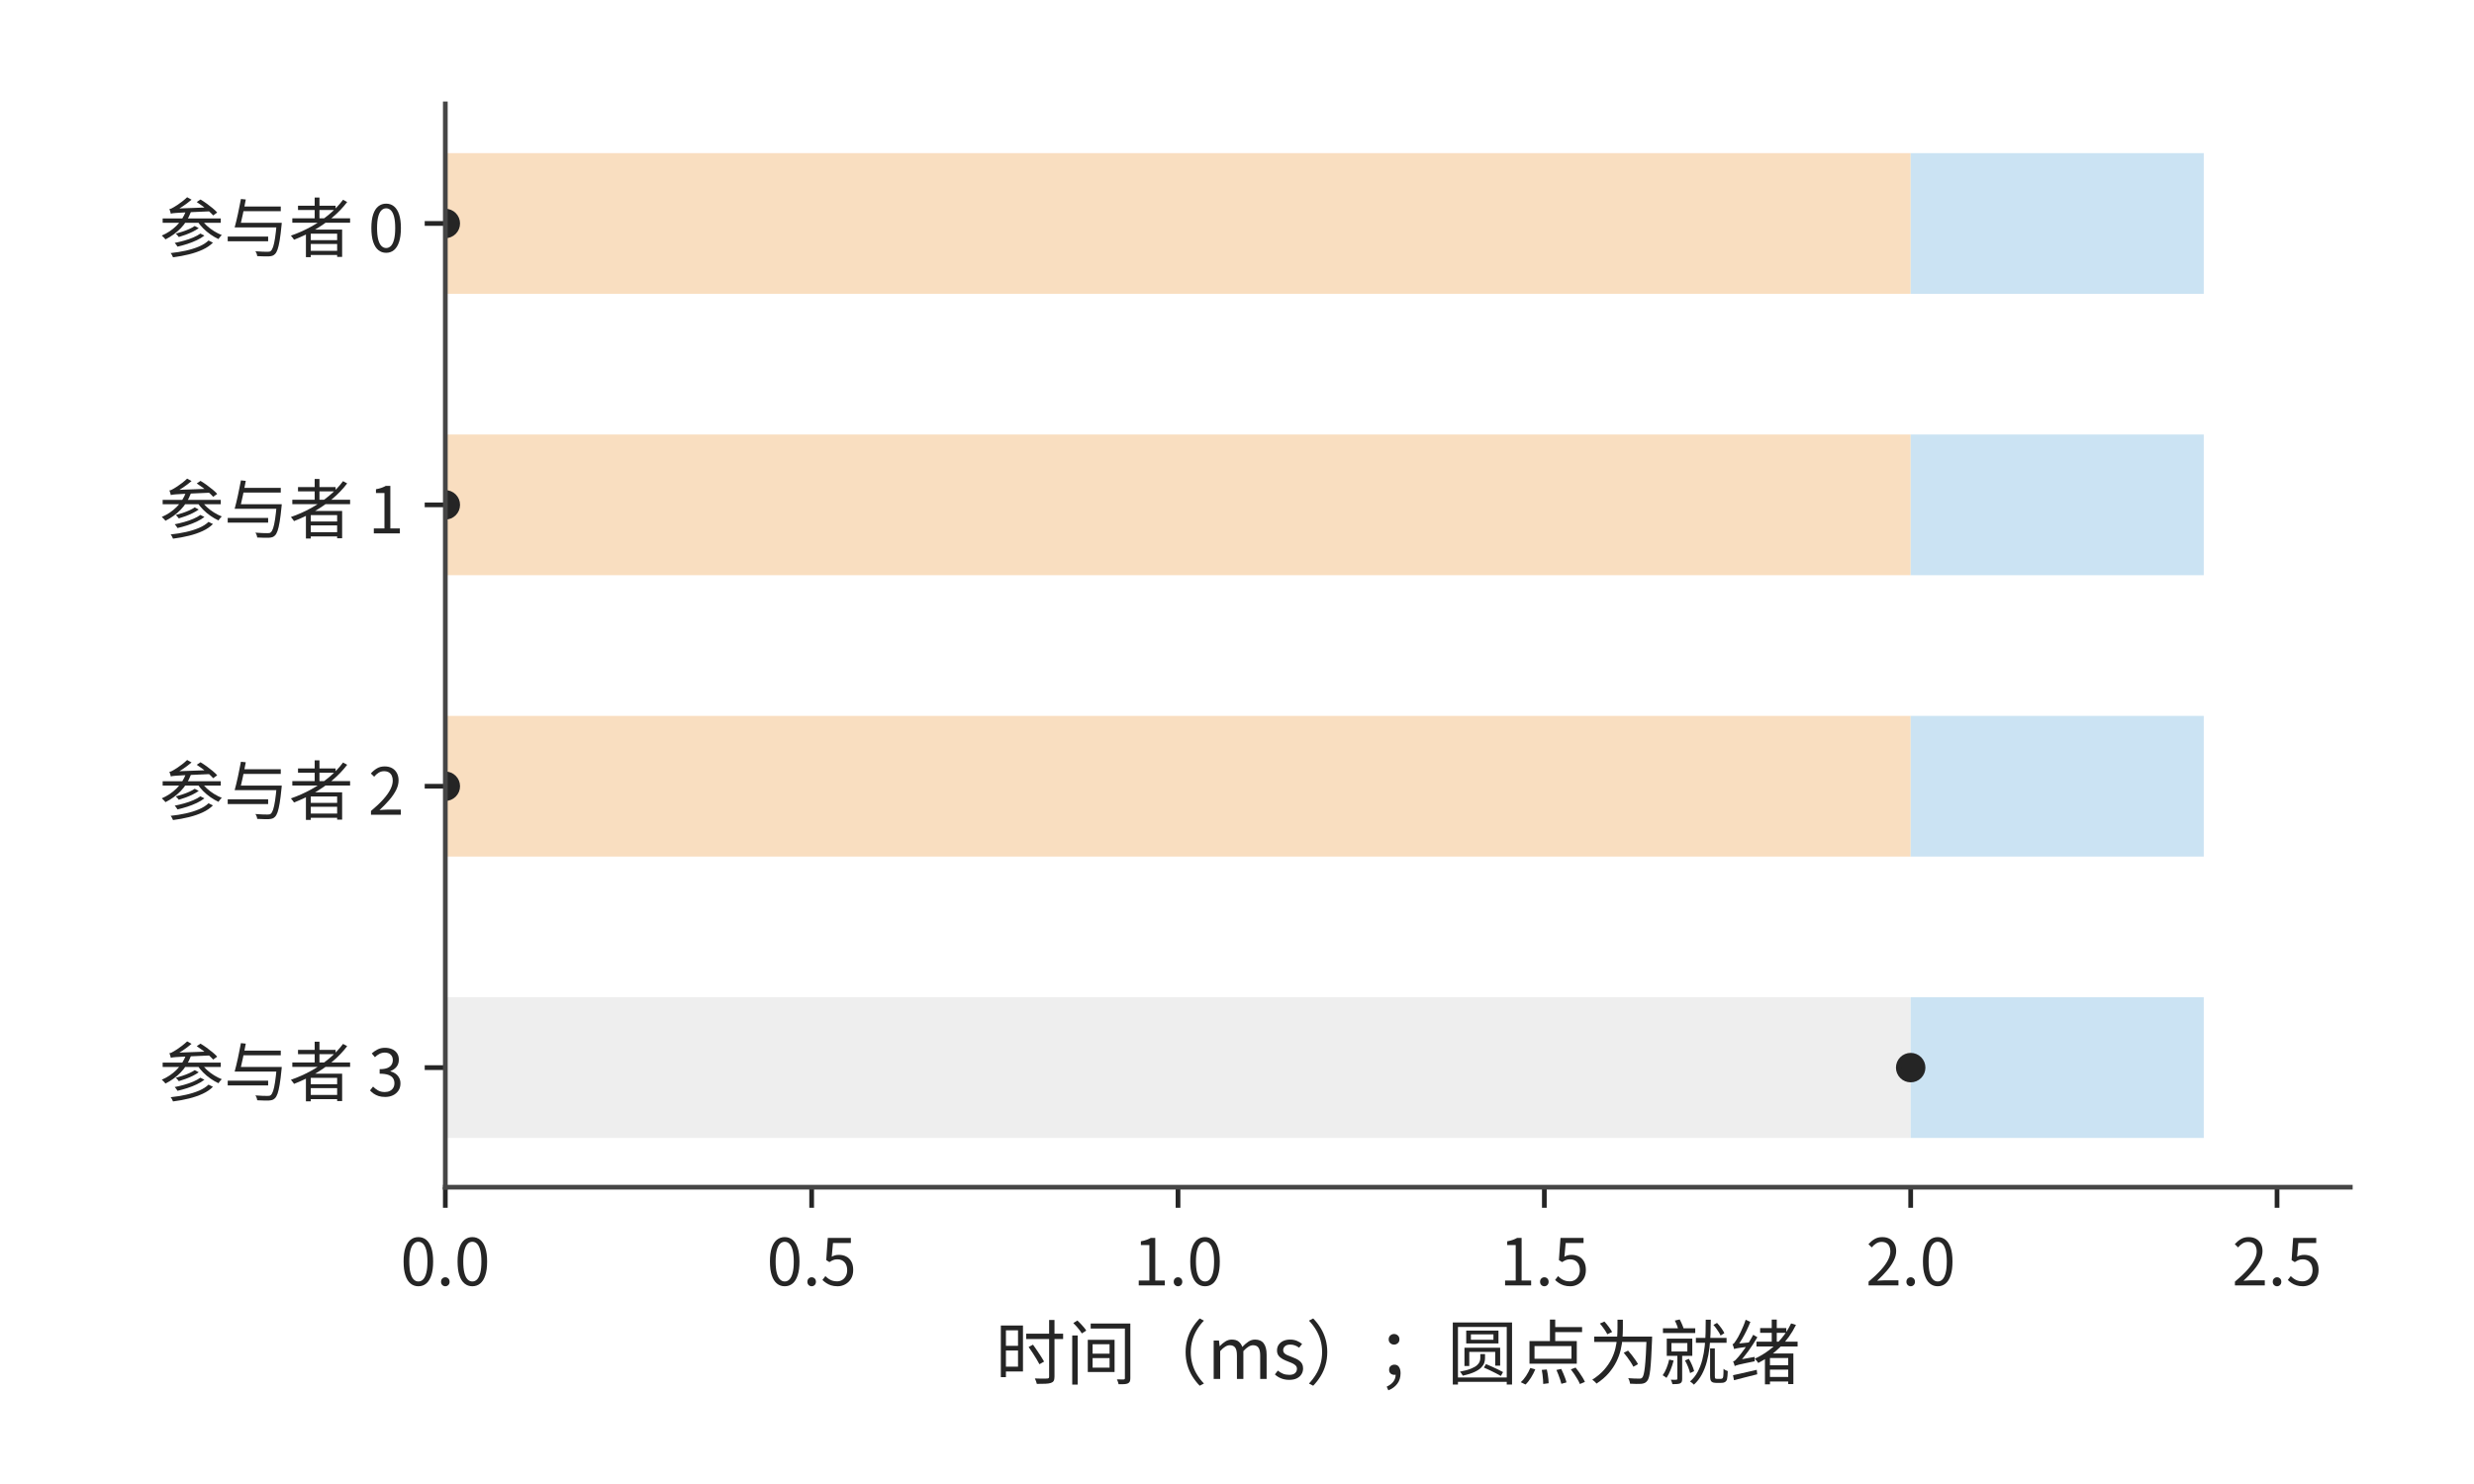
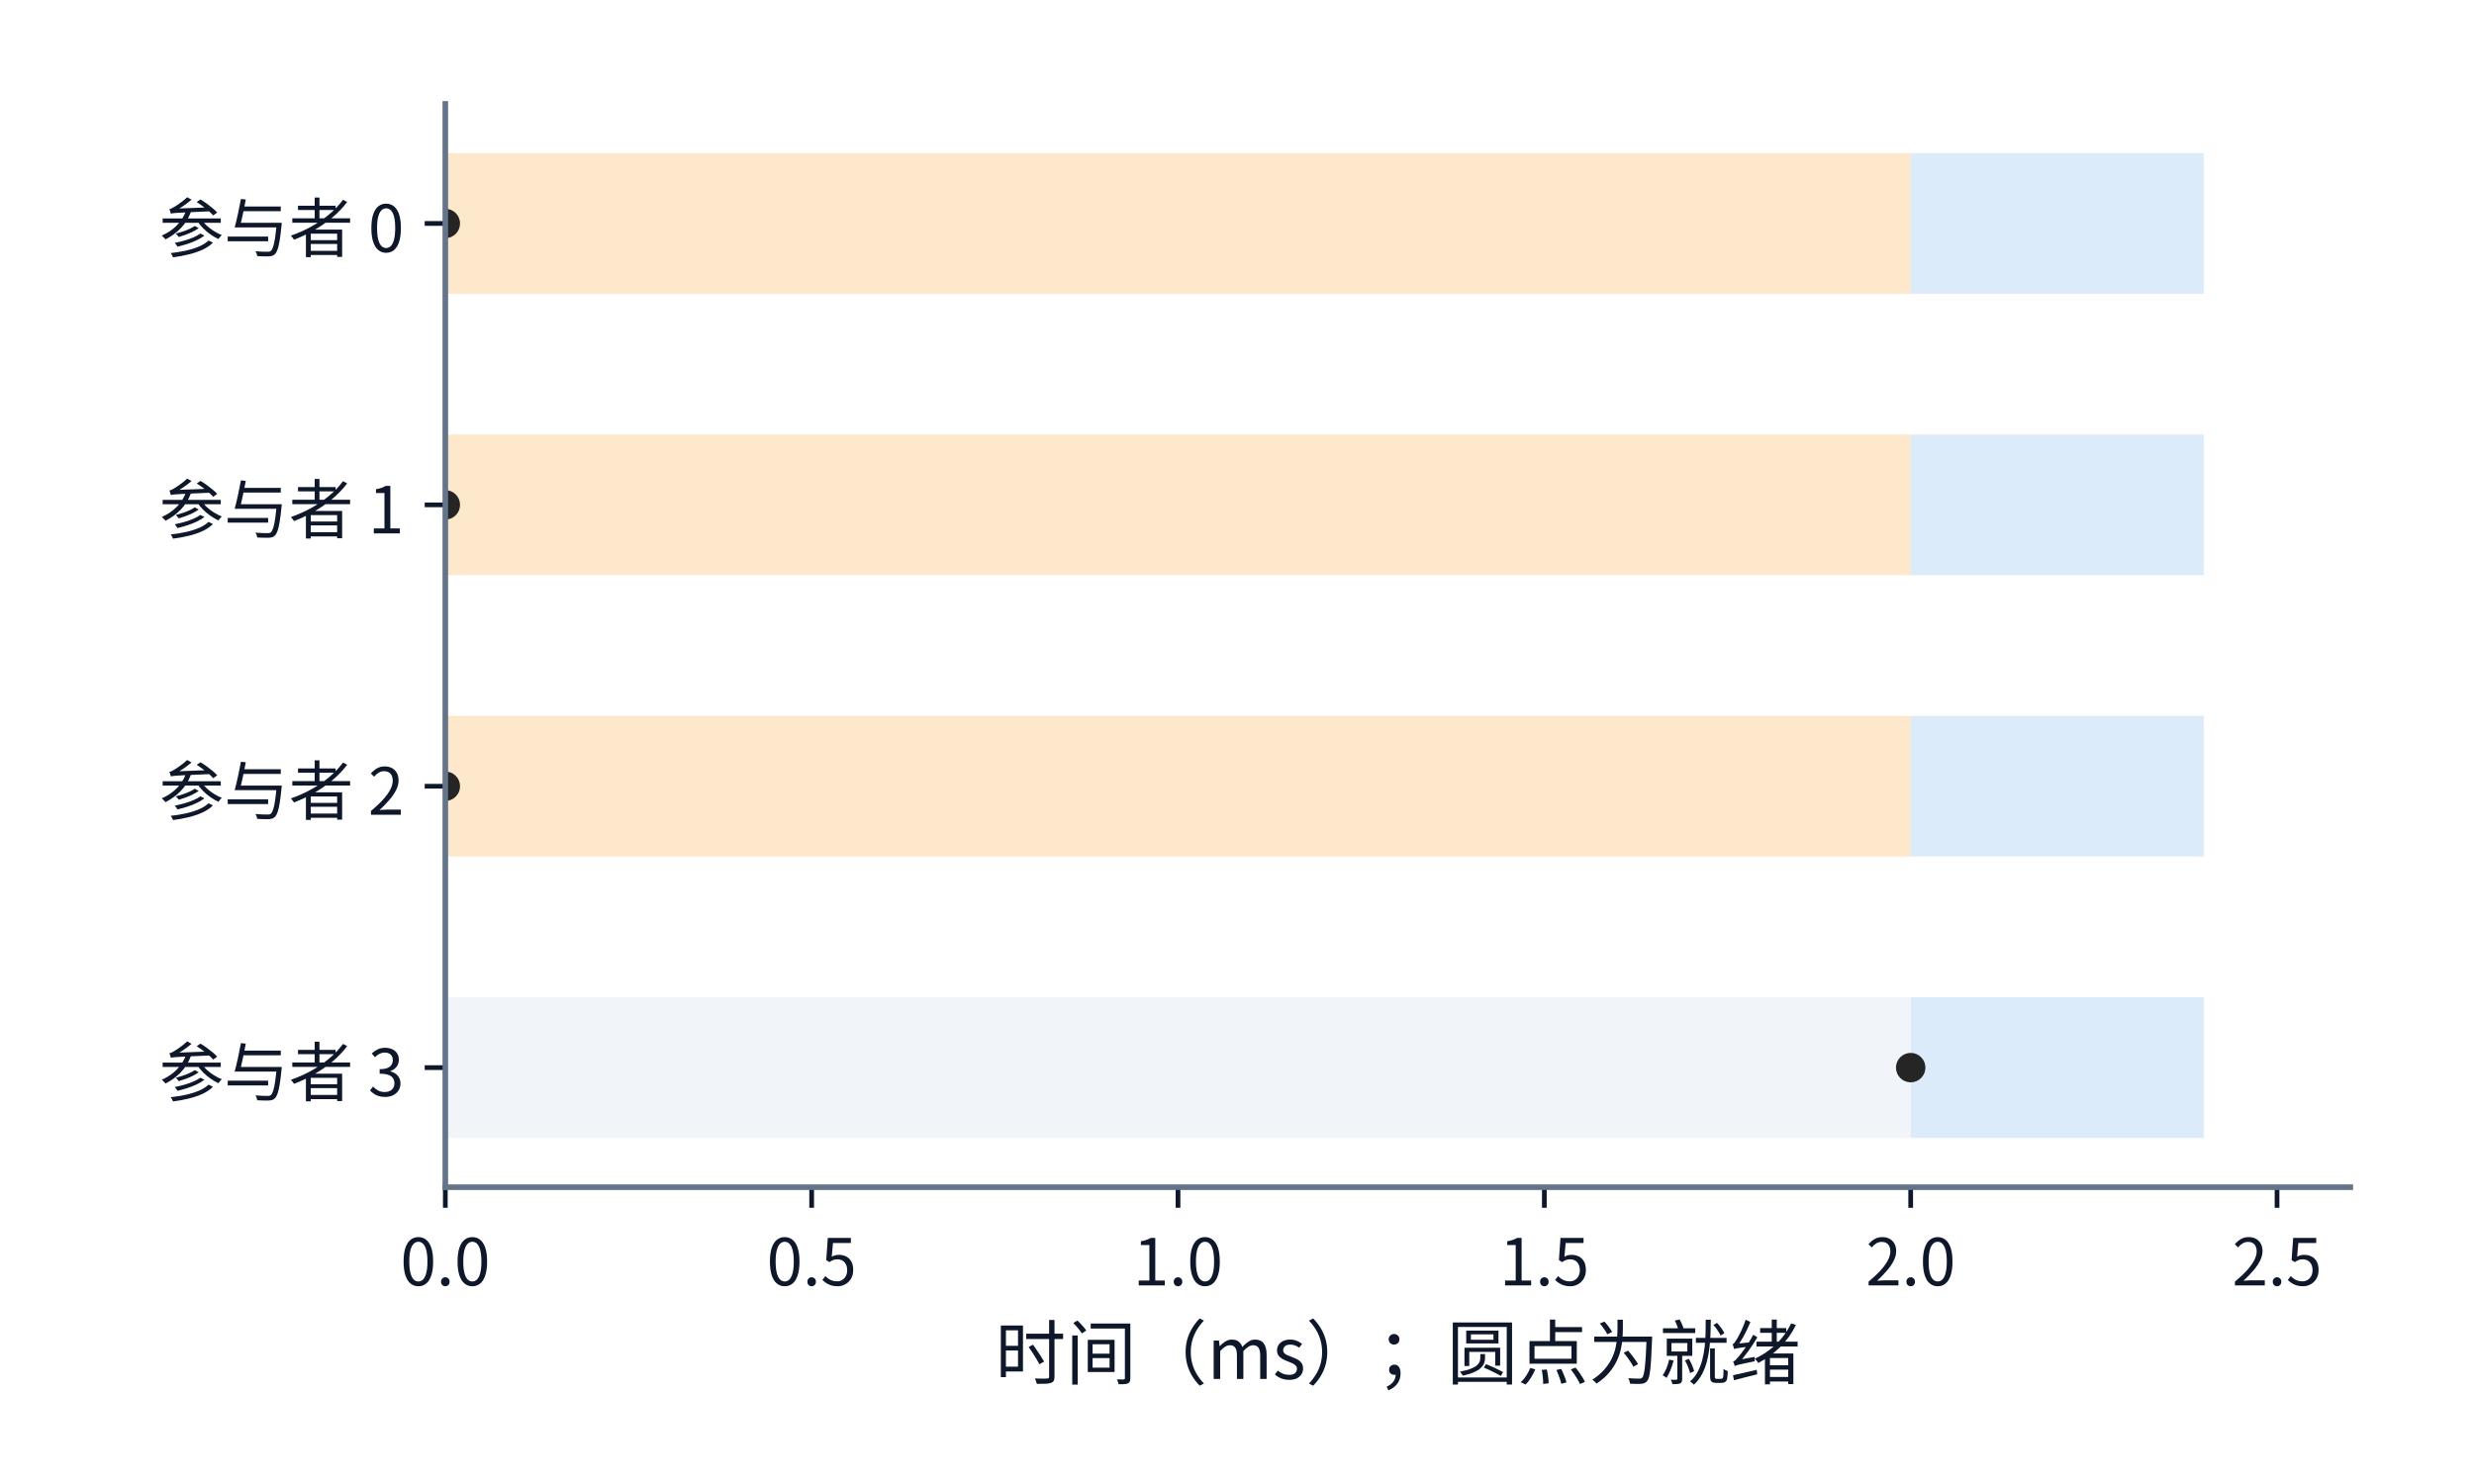
<svg xmlns="http://www.w3.org/2000/svg" xmlns:xlink="http://www.w3.org/1999/xlink" width="420pt" height="252pt" viewBox="0 0 420 252" version="1.1">
  <defs>
    <style type="text/css">*{stroke-linejoin: round; stroke-linecap: butt}</style>
  </defs>
  <g id="figure_1">
    <g id="patch_1">
      <path d="M 0 252  L 420 252  L 420 0  L 0 0  z " style="fill: #ffffff" />
    </g>
    <g id="axes_1">
      <g id="patch_2">
        <path d="M 75.6 201.6  L 399 201.6  L 399 17.64  L 75.6 17.64  z " style="fill: #ffffff" />
      </g>
      <g id="patch_3">
-         <path d="M 75.6 26.002  L 75.6 26.002  L 75.6 49.893  L 75.6 49.893  z " clip-path="url(#p1f687a399f)" style="fill: #eeeeee" />
+         <path d="M 75.6 26.002  L 75.6 26.002  L 75.6 49.893  L 75.6 49.893  z " clip-path="url(#p1f687a399f)" style="fill: #f1f5f9" />
      </g>
      <g id="patch_4">
-         <path d="M 75.6 26.002  L 324.369 26.002  L 324.369 49.893  L 75.6 49.893  z " clip-path="url(#p1f687a399f)" style="fill: #f9dec0" />
+         <path d="M 75.6 26.002  L 324.369 26.002  L 324.369 49.893  L 75.6 49.893  z " clip-path="url(#p1f687a399f)" style="fill: #fde8cc" />
      </g>
      <g id="patch_5">
-         <path d="M 324.369 26.002  L 374.123 26.002  L 374.123 49.893  L 324.369 49.893  z " clip-path="url(#p1f687a399f)" style="fill: #cbe3f3" />
+         <path d="M 324.369 26.002  L 374.123 26.002  L 374.123 49.893  L 324.369 49.893  z " clip-path="url(#p1f687a399f)" style="fill: #dcebfa" />
      </g>
      <g id="PathCollection_1">
        <defs>
          <path id="md8a13d4769" d="M 0 2  C 0.53 2 1.039 1.789 1.414 1.414  C 1.789 1.039 2 0.53 2 0  C 2 -0.53 1.789 -1.039 1.414 -1.414  C 1.039 -1.789 0.53 -2 0 -2  C -0.53 -2 -1.039 -1.789 -1.414 -1.414  C -1.789 -1.039 -2 -0.53 -2 0  C -2 0.53 -1.789 1.039 -1.414 1.414  C -1.039 1.789 -0.53 2 0 2  z " style="stroke: #252525" />
        </defs>
        <g clip-path="url(#p1f687a399f)">
          <use xlink:href="#md8a13d4769" x="75.6" y="37.947" style="fill: #252525; stroke: #252525" />
        </g>
      </g>
      <g id="patch_6">
-         <path d="M 75.6 73.784  L 75.6 73.784  L 75.6 97.675  L 75.6 97.675  z " clip-path="url(#p1f687a399f)" style="fill: #eeeeee" />
+         <path d="M 75.6 73.784  L 75.6 73.784  L 75.6 97.675  L 75.6 97.675  z " clip-path="url(#p1f687a399f)" style="fill: #f1f5f9" />
      </g>
      <g id="patch_7">
-         <path d="M 75.6 73.784  L 324.369 73.784  L 324.369 97.675  L 75.6 97.675  z " clip-path="url(#p1f687a399f)" style="fill: #f9dec0" />
+         <path d="M 75.6 73.784  L 324.369 73.784  L 324.369 97.675  L 75.6 97.675  z " clip-path="url(#p1f687a399f)" style="fill: #fde8cc" />
      </g>
      <g id="patch_8">
-         <path d="M 324.369 73.784  L 374.123 73.784  L 374.123 97.675  L 324.369 97.675  z " clip-path="url(#p1f687a399f)" style="fill: #cbe3f3" />
+         <path d="M 324.369 73.784  L 374.123 73.784  L 374.123 97.675  L 324.369 97.675  z " clip-path="url(#p1f687a399f)" style="fill: #dcebfa" />
      </g>
      <g id="PathCollection_2">
        <g clip-path="url(#p1f687a399f)">
          <use xlink:href="#md8a13d4769" x="75.6" y="85.729" style="fill: #252525; stroke: #252525" />
        </g>
      </g>
      <g id="patch_9">
-         <path d="M 75.6 121.565  L 75.6 121.565  L 75.6 145.456  L 75.6 145.456  z " clip-path="url(#p1f687a399f)" style="fill: #eeeeee" />
+         <path d="M 75.6 121.565  L 75.6 121.565  L 75.6 145.456  L 75.6 145.456  z " clip-path="url(#p1f687a399f)" style="fill: #f1f5f9" />
      </g>
      <g id="patch_10">
-         <path d="M 75.6 121.565  L 324.369 121.565  L 324.369 145.456  L 75.6 145.456  z " clip-path="url(#p1f687a399f)" style="fill: #f9dec0" />
+         <path d="M 75.6 121.565  L 324.369 121.565  L 324.369 145.456  L 75.6 145.456  z " clip-path="url(#p1f687a399f)" style="fill: #fde8cc" />
      </g>
      <g id="patch_11">
-         <path d="M 324.369 121.565  L 374.123 121.565  L 374.123 145.456  L 324.369 145.456  z " clip-path="url(#p1f687a399f)" style="fill: #cbe3f3" />
+         <path d="M 324.369 121.565  L 374.123 121.565  L 374.123 145.456  L 324.369 145.456  z " clip-path="url(#p1f687a399f)" style="fill: #dcebfa" />
      </g>
      <g id="PathCollection_3">
        <g clip-path="url(#p1f687a399f)">
          <use xlink:href="#md8a13d4769" x="75.6" y="133.511" style="fill: #252525; stroke: #252525" />
        </g>
      </g>
      <g id="patch_12">
-         <path d="M 75.6 169.347  L 324.369 169.347  L 324.369 193.238  L 75.6 193.238  z " clip-path="url(#p1f687a399f)" style="fill: #eeeeee" />
+         <path d="M 75.6 169.347  L 324.369 169.347  L 324.369 193.238  L 75.6 193.238  z " clip-path="url(#p1f687a399f)" style="fill: #f1f5f9" />
      </g>
      <g id="patch_13">
-         <path d="M 324.369 169.347  L 324.369 169.347  L 324.369 193.238  L 324.369 193.238  z " clip-path="url(#p1f687a399f)" style="fill: #f9dec0" />
+         <path d="M 324.369 169.347  L 324.369 169.347  L 324.369 193.238  L 324.369 193.238  z " clip-path="url(#p1f687a399f)" style="fill: #fde8cc" />
      </g>
      <g id="patch_14">
-         <path d="M 324.369 169.347  L 374.123 169.347  L 374.123 193.238  L 324.369 193.238  z " clip-path="url(#p1f687a399f)" style="fill: #cbe3f3" />
+         <path d="M 324.369 169.347  L 374.123 169.347  L 374.123 193.238  L 324.369 193.238  z " clip-path="url(#p1f687a399f)" style="fill: #dcebfa" />
      </g>
      <g id="PathCollection_4">
        <g clip-path="url(#p1f687a399f)">
          <use xlink:href="#md8a13d4769" x="324.369" y="181.293" style="fill: #252525; stroke: #252525" />
        </g>
      </g>
      <g id="matplotlib.axis_1">
        <g id="xtick_1">
          <g id="line2d_1">
            <defs>
-               <path id="mc35eeb731a" d="M 0 0  L 0 3.5  " style="stroke: #252525; stroke-width: 0.8" />
+               <path id="m194512a081" d="M 0 0  L 0 3.5  " style="stroke: #0f172a; stroke-width: 0.8" />
            </defs>
            <g>
-               <use xlink:href="#mc35eeb731a" x="75.6" y="201.6" style="fill: #252525; stroke: #252525; stroke-width: 0.8" />
+               <use xlink:href="#m194512a081" x="75.6" y="201.6" style="fill: #0f172a; stroke: #0f172a; stroke-width: 0.8" />
            </g>
          </g>
          <g id="text_1">
-             <g style="fill: #252525" transform="translate(67.96617 218.28) scale(0.11 -0.11)">
+             <g style="fill: #0f172a" transform="translate(67.96617 218.28) scale(0.11 -0.11)">
              <defs>
                <path id="SourceHanSansCN-Regular-11" d="M 1779 -83  Q 1338 -83 1008 185  Q 678 454 499 998  Q 320 1542 320 2362  Q 320 3181 499 3715  Q 678 4250 1008 4512  Q 1338 4774 1779 4774  Q 2227 4774 2553 4508  Q 2880 4243 3059 3712  Q 3238 3181 3238 2362  Q 3238 1542 3059 998  Q 2880 454 2553 185  Q 2227 -83 1779 -83  z M 1779 390  Q 2048 390 2249 595  Q 2451 800 2563 1238  Q 2675 1677 2675 2362  Q 2675 3046 2563 3478  Q 2451 3910 2249 4112  Q 2048 4314 1779 4314  Q 1517 4314 1312 4112  Q 1107 3910 995 3478  Q 883 3046 883 2362  Q 883 1677 995 1238  Q 1107 800 1312 595  Q 1517 390 1779 390  z " transform="scale(0.015625)" />
                <path id="SourceHanSansCN-Regular-f" d="M 890 -83  Q 717 -83 592 41  Q 467 166 467 358  Q 467 563 592 684  Q 717 806 890 806  Q 1062 806 1187 684  Q 1312 563 1312 358  Q 1312 166 1187 41  Q 1062 -83 890 -83  z " transform="scale(0.015625)" />
              </defs>
              <use xlink:href="#SourceHanSansCN-Regular-11" />
              <use xlink:href="#SourceHanSansCN-Regular-f" transform="translate(55.5 0)" />
              <use xlink:href="#SourceHanSansCN-Regular-11" transform="translate(83.29688 0)" />
            </g>
          </g>
        </g>
        <g id="xtick_2">
          <g id="line2d_2">
            <g>
-               <use xlink:href="#mc35eeb731a" x="137.792" y="201.6" style="fill: #252525; stroke: #252525; stroke-width: 0.8" />
+               <use xlink:href="#m194512a081" x="137.792" y="201.6" style="fill: #0f172a; stroke: #0f172a; stroke-width: 0.8" />
            </g>
          </g>
          <g id="text_2">
-             <g style="fill: #252525" transform="translate(130.1585 218.28) scale(0.11 -0.11)">
+             <g style="fill: #0f172a" transform="translate(130.1585 218.28) scale(0.11 -0.11)">
              <defs>
                <path id="SourceHanSansCN-Regular-16" d="M 1677 -83  Q 1312 -83 1033 6  Q 755 96 547 237  Q 339 378 173 538  L 467 922  Q 602 787 765 668  Q 928 550 1139 476  Q 1350 403 1619 403  Q 1894 403 2121 537  Q 2349 672 2483 921  Q 2618 1171 2618 1510  Q 2618 2010 2352 2294  Q 2086 2579 1645 2579  Q 1414 2579 1241 2508  Q 1069 2438 864 2304  L 550 2502  L 704 4691  L 2982 4691  L 2982 4192  L 1216 4192  L 1094 2835  Q 1248 2925 1417 2973  Q 1587 3021 1798 3021  Q 2189 3021 2509 2864  Q 2829 2707 3021 2374  Q 3213 2042 3213 1523  Q 3213 1011 2992 652  Q 2771 294 2419 105  Q 2067 -83 1677 -83  z " transform="scale(0.015625)" />
              </defs>
              <use xlink:href="#SourceHanSansCN-Regular-11" />
              <use xlink:href="#SourceHanSansCN-Regular-f" transform="translate(55.5 0)" />
              <use xlink:href="#SourceHanSansCN-Regular-16" transform="translate(83.29688 0)" />
            </g>
          </g>
        </g>
        <g id="xtick_3">
          <g id="line2d_3">
            <g>
-               <use xlink:href="#mc35eeb731a" x="199.985" y="201.6" style="fill: #252525; stroke: #252525; stroke-width: 0.8" />
+               <use xlink:href="#m194512a081" x="199.985" y="201.6" style="fill: #0f172a; stroke: #0f172a; stroke-width: 0.8" />
            </g>
          </g>
          <g id="text_3">
-             <g style="fill: #252525" transform="translate(192.3508 218.28) scale(0.11 -0.11)">
+             <g style="fill: #0f172a" transform="translate(192.3508 218.28) scale(0.11 -0.11)">
              <defs>
                <path id="SourceHanSansCN-Regular-12" d="M 563 0  L 563 486  L 1613 486  L 1613 3987  L 774 3987  L 774 4358  Q 1088 4416 1321 4499  Q 1555 4582 1747 4691  L 2195 4691  L 2195 486  L 3136 486  L 3136 0  L 563 0  z " transform="scale(0.015625)" />
              </defs>
              <use xlink:href="#SourceHanSansCN-Regular-12" />
              <use xlink:href="#SourceHanSansCN-Regular-f" transform="translate(55.5 0)" />
              <use xlink:href="#SourceHanSansCN-Regular-11" transform="translate(83.29688 0)" />
            </g>
          </g>
        </g>
        <g id="xtick_4">
          <g id="line2d_4">
            <g>
-               <use xlink:href="#mc35eeb731a" x="262.177" y="201.6" style="fill: #252525; stroke: #252525; stroke-width: 0.8" />
+               <use xlink:href="#m194512a081" x="262.177" y="201.6" style="fill: #0f172a; stroke: #0f172a; stroke-width: 0.8" />
            </g>
          </g>
          <g id="text_4">
-             <g style="fill: #252525" transform="translate(254.5431 218.28) scale(0.11 -0.11)">
+             <g style="fill: #0f172a" transform="translate(254.5431 218.28) scale(0.11 -0.11)">
              <use xlink:href="#SourceHanSansCN-Regular-12" />
              <use xlink:href="#SourceHanSansCN-Regular-f" transform="translate(55.5 0)" />
              <use xlink:href="#SourceHanSansCN-Regular-16" transform="translate(83.29688 0)" />
            </g>
          </g>
        </g>
        <g id="xtick_5">
          <g id="line2d_5">
            <g>
-               <use xlink:href="#mc35eeb731a" x="324.369" y="201.6" style="fill: #252525; stroke: #252525; stroke-width: 0.8" />
+               <use xlink:href="#m194512a081" x="324.369" y="201.6" style="fill: #0f172a; stroke: #0f172a; stroke-width: 0.8" />
            </g>
          </g>
          <g id="text_5">
-             <g style="fill: #252525" transform="translate(316.7354 218.28) scale(0.11 -0.11)">
+             <g style="fill: #0f172a" transform="translate(316.7354 218.28) scale(0.11 -0.11)">
              <defs>
                <path id="SourceHanSansCN-Regular-13" d="M 282 0  L 282 371  Q 1030 998 1504 1529  Q 1978 2061 2205 2518  Q 2432 2976 2432 3373  Q 2432 3642 2339 3853  Q 2246 4064 2054 4182  Q 1862 4301 1568 4301  Q 1280 4301 1033 4147  Q 787 3994 595 3757  L 269 4077  Q 550 4390 873 4582  Q 1197 4774 1638 4774  Q 2061 4774 2365 4604  Q 2669 4435 2838 4124  Q 3008 3814 3008 3398  Q 3008 2925 2768 2445  Q 2528 1965 2105 1472  Q 1683 979 1126 461  Q 1312 474 1517 490  Q 1722 506 1894 506  L 3232 506  L 3232 0  L 282 0  z " transform="scale(0.015625)" />
              </defs>
              <use xlink:href="#SourceHanSansCN-Regular-13" />
              <use xlink:href="#SourceHanSansCN-Regular-f" transform="translate(55.5 0)" />
              <use xlink:href="#SourceHanSansCN-Regular-11" transform="translate(83.29688 0)" />
            </g>
          </g>
        </g>
        <g id="xtick_6">
          <g id="line2d_6">
            <g>
-               <use xlink:href="#mc35eeb731a" x="386.562" y="201.6" style="fill: #252525; stroke: #252525; stroke-width: 0.8" />
+               <use xlink:href="#m194512a081" x="386.562" y="201.6" style="fill: #0f172a; stroke: #0f172a; stroke-width: 0.8" />
            </g>
          </g>
          <g id="text_6">
-             <g style="fill: #252525" transform="translate(378.9277 218.28) scale(0.11 -0.11)">
+             <g style="fill: #0f172a" transform="translate(378.9277 218.28) scale(0.11 -0.11)">
              <use xlink:href="#SourceHanSansCN-Regular-13" />
              <use xlink:href="#SourceHanSansCN-Regular-f" transform="translate(55.5 0)" />
              <use xlink:href="#SourceHanSansCN-Regular-16" transform="translate(83.29688 0)" />
            </g>
          </g>
        </g>
        <g id="text_7">
-           <g style="fill: #252525" transform="translate(168.9366 234.16) scale(0.12 -0.12)">
+           <g style="fill: #0f172a" transform="translate(168.9366 234.16) scale(0.12 -0.12)">
            <defs>
              <path id="SourceHanSansCN-Regular-3a20" d="M 2522 4838  L 2522 678  L 755 678  L 755 1114  L 2074 1114  L 2074 4403  L 755 4403  L 755 4838  L 2522 4838  z M 2240 3002  L 2240 2573  L 774 2573  L 774 3002  L 2240 3002  z M 979 4838  L 979 160  L 518 160  L 518 4838  L 979 4838  z M 6157 4096  L 6157 3616  L 2816 3616  L 2816 4096  L 6157 4096  z M 5376 211  Q 5376 -51 5302 -176  Q 5229 -301 5056 -358  Q 4883 -422 4569 -435  Q 4256 -448 3776 -448  Q 3757 -346 3705 -202  Q 3654 -58 3597 45  Q 3853 38 4080 32  Q 4307 26 4473 29  Q 4640 32 4710 38  Q 4806 38 4848 76  Q 4890 115 4890 211  L 4890 5344  L 5376 5344  L 5376 211  z M 3430 3104  Q 3603 2861 3795 2579  Q 3987 2298 4156 2035  Q 4326 1773 4435 1574  L 4013 1331  Q 3910 1530 3747 1802  Q 3584 2074 3395 2362  Q 3206 2650 3034 2893  L 3430 3104  z " transform="scale(0.015625)" />
              <path id="SourceHanSansCN-Regular-69f3" d="M 1075 3936  L 1075 -512  L 582 -512  L 582 3936  L 1075 3936  z M 1050 5293  Q 1197 5158 1350 4995  Q 1504 4832 1638 4672  Q 1773 4512 1850 4378  L 1453 4122  Q 1376 4256 1251 4419  Q 1126 4582 976 4752  Q 826 4922 678 5062  L 1050 5293  z M 5619 5018  L 5619 4563  L 2253 4563  L 2253 5018  L 5619 5018  z M 5843 70  Q 5843 -128 5795 -233  Q 5747 -339 5619 -403  Q 5491 -461 5283 -473  Q 5075 -486 4781 -480  Q 4762 -397 4720 -262  Q 4678 -128 4627 -38  Q 4832 -45 5005 -45  Q 5178 -45 5242 -45  Q 5306 -38 5328 -12  Q 5350 13 5350 70  L 5350 5018  L 5843 5018  L 5843 70  z M 2426 1024  L 3962 1024  L 3962 1888  L 2426 1888  L 2426 1024  z M 2426 2291  L 3962 2291  L 3962 3142  L 2426 3142  L 2426 2291  z M 4416 3546  L 4416 627  L 1990 627  L 1990 3546  L 4416 3546  z " transform="scale(0.015625)" />
              <path id="SourceHanSansCN-Regular-7463" d="M 4448 2432  Q 4448 3059 4605 3603  Q 4762 4147 5050 4617  Q 5338 5088 5722 5478  L 6106 5280  Q 5741 4902 5472 4457  Q 5203 4013 5059 3510  Q 4915 3008 4915 2432  Q 4915 1862 5059 1356  Q 5203 851 5472 409  Q 5741 -32 6106 -416  L 5722 -614  Q 5338 -218 5050 249  Q 4762 717 4605 1264  Q 4448 1811 4448 2432  z " transform="scale(0.015625)" />
              <path id="SourceHanSansCN-Regular-4e" d="M 589 0  L 589 3475  L 1069 3475  L 1126 2970  L 1139 2970  Q 1370 3219 1642 3392  Q 1914 3565 2221 3565  Q 2624 3565 2848 3385  Q 3072 3206 3181 2899  Q 3456 3194 3734 3379  Q 4013 3565 4333 3565  Q 4864 3565 5123 3216  Q 5382 2867 5382 2202  L 5382 0  L 4800 0  L 4800 2125  Q 4800 2618 4643 2835  Q 4486 3053 4154 3053  Q 3955 3053 3740 2921  Q 3526 2790 3277 2522  L 3277 0  L 2694 0  L 2694 2125  Q 2694 2618 2537 2835  Q 2381 3053 2048 3053  Q 1850 3053 1632 2921  Q 1414 2790 1178 2522  L 1178 0  L 589 0  z " transform="scale(0.015625)" />
              <path id="SourceHanSansCN-Regular-54" d="M 1498 -83  Q 1114 -83 778 48  Q 442 179 205 410  L 474 755  Q 698 570 944 470  Q 1190 371 1517 371  Q 1862 371 2032 528  Q 2202 685 2202 915  Q 2202 1094 2086 1212  Q 1971 1331 1795 1414  Q 1619 1498 1421 1568  Q 1165 1664 928 1789  Q 691 1914 544 2102  Q 397 2291 397 2579  Q 397 2861 537 3081  Q 678 3302 947 3433  Q 1216 3565 1594 3565  Q 1914 3565 2192 3453  Q 2470 3341 2669 3168  L 2400 2829  Q 2221 2963 2025 3036  Q 1830 3110 1600 3110  Q 1267 3110 1110 2956  Q 954 2803 954 2605  Q 954 2451 1050 2342  Q 1146 2234 1315 2160  Q 1485 2086 1690 2010  Q 1901 1933 2089 1846  Q 2278 1760 2432 1641  Q 2586 1523 2672 1356  Q 2758 1190 2758 947  Q 2758 666 2614 429  Q 2470 192 2192 54  Q 1914 -83 1498 -83  z " transform="scale(0.015625)" />
              <path id="SourceHanSansCN-Regular-7464" d="M 1952 2432  Q 1952 1811 1795 1264  Q 1638 717 1350 249  Q 1062 -218 678 -614  L 294 -416  Q 659 -32 928 409  Q 1197 851 1341 1356  Q 1485 1862 1485 2432  Q 1485 3008 1341 3510  Q 1197 4013 928 4457  Q 659 4902 294 5280  L 678 5478  Q 1062 5088 1350 4617  Q 1638 4147 1795 3603  Q 1952 3059 1952 2432  z " transform="scale(0.015625)" />
              <path id="SourceHanSansCN-Regular-7783" d="M 1082 -1030  L 934 -698  Q 1338 -512 1542 -237  Q 1747 38 1747 435  L 1626 998  L 1971 518  Q 1901 429 1811 400  Q 1722 371 1632 371  Q 1434 371 1293 486  Q 1152 602 1152 832  Q 1152 1062 1299 1177  Q 1446 1293 1638 1293  Q 1907 1293 2048 1081  Q 2189 870 2189 512  Q 2189 -45 1891 -438  Q 1594 -832 1082 -1030  z M 1600 3110  Q 1408 3110 1261 3238  Q 1114 3366 1114 3584  Q 1114 3808 1261 3939  Q 1408 4070 1600 4070  Q 1792 4070 1939 3939  Q 2086 3808 2086 3584  Q 2086 3366 1939 3238  Q 1792 3110 1600 3110  z " transform="scale(0.015625)" />
              <path id="SourceHanSansCN-Regular-2b42" d="M 5882 5114  L 5882 -506  L 5402 -506  L 5402 4710  L 986 4710  L 986 -506  L 518 -506  L 518 5114  L 5882 5114  z M 5664 134  L 5664 -262  L 806 -262  L 806 134  L 5664 134  z M 2157 3552  L 4198 3552  L 4198 4038  L 2157 4038  L 2157 3552  z M 4653 4378  L 4653 3213  L 1734 3213  L 1734 4378  L 4653 4378  z M 3437 1869  Q 3437 1677 3369 1465  Q 3302 1254 3104 1043  Q 2906 832 2502 640  Q 2099 448 1427 294  Q 1389 371 1312 480  Q 1235 589 1165 659  Q 1805 781 2176 934  Q 2547 1088 2723 1254  Q 2899 1421 2953 1581  Q 3008 1741 3008 1882  L 3008 2253  L 3437 2253  L 3437 1869  z M 3526 1344  Q 3782 1242 4070 1110  Q 4358 979 4624 851  Q 4890 723 5069 621  L 4870 269  Q 4704 371 4438 505  Q 4173 640 3881 781  Q 3590 922 3334 1030  L 3526 1344  z M 4806 2829  L 4806 1203  L 4358 1203  L 4358 2451  L 2010 2451  L 2010 1171  L 1574 1171  L 1574 2829  L 4806 2829  z " transform="scale(0.015625)" />
              <path id="SourceHanSansCN-Regular-44d5" d="M 3392 5376  L 3392 3194  L 2912 3194  L 2912 5376  L 3392 5376  z M 1517 1830  L 4864 1830  L 4864 2976  L 1517 2976  L 1517 1830  z M 5344 3430  L 5344 1382  L 1062 1382  L 1062 3430  L 5344 3430  z M 5824 4698  L 5824 4243  L 3136 4243  L 3136 4698  L 5824 4698  z M 2630 858  Q 2682 659 2717 425  Q 2752 192 2774 -22  Q 2797 -237 2797 -390  L 2304 -454  Q 2304 -294 2288 -76  Q 2272 141 2243 377  Q 2214 614 2176 819  L 2630 858  z M 3936 909  Q 4032 717 4125 493  Q 4218 269 4298 57  Q 4378 -154 4410 -314  L 3949 -442  Q 3910 -282 3840 -64  Q 3770 154 3680 384  Q 3590 614 3501 813  L 3936 909  z M 5235 1030  Q 5402 826 5565 595  Q 5728 365 5865 137  Q 6003 -90 6080 -269  L 5626 -461  Q 5555 -282 5424 -51  Q 5293 179 5129 419  Q 4966 659 4806 864  L 5235 1030  z M 1587 870  Q 1434 499 1200 121  Q 966 -256 704 -506  L 269 -294  Q 525 -77 755 278  Q 986 634 1133 992  L 1587 870  z " transform="scale(0.015625)" />
              <path id="SourceHanSansCN-Regular-2286" d="M 5459 3834  L 5459 3354  L 525 3354  L 525 3834  L 5459 3834  z M 5766 3834  Q 5766 3834 5763 3786  Q 5760 3738 5760 3680  Q 5760 3622 5760 3584  Q 5722 2624 5683 1952  Q 5645 1280 5597 848  Q 5549 416 5481 173  Q 5414 -70 5318 -179  Q 5210 -314 5088 -368  Q 4966 -422 4787 -442  Q 4621 -454 4342 -451  Q 4064 -448 3763 -429  Q 3757 -320 3712 -179  Q 3667 -38 3597 70  Q 3923 38 4198 35  Q 4474 32 4589 32  Q 4691 26 4755 45  Q 4819 64 4870 122  Q 4947 205 5004 432  Q 5062 659 5110 1084  Q 5158 1510 5196 2163  Q 5235 2816 5267 3738  L 5267 3834  L 5766 3834  z M 3117 4602  Q 3117 4173 3081 3673  Q 3046 3174 2921 2640  Q 2797 2106 2534 1571  Q 2272 1037 1837 528  Q 1402 19 730 -422  Q 691 -365 624 -301  Q 557 -237 483 -173  Q 410 -109 346 -70  Q 992 346 1411 819  Q 1830 1293 2080 1792  Q 2330 2291 2445 2787  Q 2560 3283 2595 3744  Q 2630 4205 2630 4602  L 2630 5363  L 3117 5363  L 3117 4602  z M 1446 5197  Q 1645 4986 1843 4717  Q 2042 4448 2144 4256  L 1709 4045  Q 1613 4243 1421 4518  Q 1229 4794 1037 5018  L 1446 5197  z M 3590 2566  Q 3757 2381 3929 2157  Q 4102 1933 4252 1718  Q 4403 1504 4486 1338  L 4064 1107  Q 3981 1280 3840 1501  Q 3699 1722 3529 1949  Q 3360 2176 3194 2374  L 3590 2566  z " transform="scale(0.015625)" />
              <path id="SourceHanSansCN-Regular-3066" d="M 1114 2483  L 2554 2483  L 2554 3251  L 1114 3251  L 1114 2483  z M 3002 3648  L 3002 2093  L 691 2093  L 691 3648  L 3002 3648  z M 3270 4589  L 3270 4160  L 346 4160  L 346 4589  L 3270 4589  z M 6106 3718  L 6106 3277  L 3328 3277  L 3328 3718  L 6106 3718  z M 5043 282  Q 5043 179 5052 118  Q 5062 58 5088 38  Q 5120 26 5158 16  Q 5197 6 5248 6  Q 5293 6 5379 6  Q 5466 6 5523 6  Q 5581 6 5635 12  Q 5690 19 5715 38  Q 5779 70 5805 218  Q 5818 301 5824 486  Q 5830 672 5830 915  Q 5901 851 6009 796  Q 6118 742 6214 710  Q 6208 493 6189 272  Q 6170 51 6144 -45  Q 6080 -230 5933 -294  Q 5869 -333 5763 -345  Q 5658 -358 5568 -358  Q 5523 -358 5443 -358  Q 5363 -358 5283 -358  Q 5203 -358 5158 -358  Q 5056 -358 4947 -336  Q 4838 -314 4762 -256  Q 4685 -192 4649 -80  Q 4614 32 4614 333  L 4614 2765  L 5043 2765  L 5043 282  z M 4678 5363  Q 4672 4768 4653 4121  Q 4634 3475 4557 2822  Q 4480 2170 4317 1555  Q 4154 941 3872 413  Q 3590 -115 3149 -518  Q 3091 -448 2988 -365  Q 2886 -282 2797 -230  Q 3226 141 3491 643  Q 3757 1146 3907 1731  Q 4058 2317 4125 2941  Q 4192 3565 4205 4182  Q 4218 4800 4218 5363  L 4678 5363  z M 2086 0  Q 2086 -160 2048 -253  Q 2010 -346 1901 -403  Q 1792 -448 1622 -461  Q 1453 -474 1203 -474  Q 1190 -384 1145 -269  Q 1101 -154 1056 -70  Q 1235 -77 1376 -77  Q 1517 -77 1568 -70  Q 1651 -70 1651 13  L 1651 2214  L 2086 2214  L 2086 0  z M 1312 1664  Q 1203 1235 1033 809  Q 864 384 666 96  Q 627 128 563 176  Q 499 224 435 265  Q 371 307 320 333  Q 518 602 668 979  Q 819 1357 909 1754  L 1312 1664  z M 2688 1824  Q 2848 1562 2982 1248  Q 3117 934 3168 704  L 2803 531  Q 2752 762 2624 1085  Q 2496 1408 2342 1670  L 2688 1824  z M 5242 5075  Q 5440 4870 5629 4608  Q 5818 4346 5907 4147  L 5562 3930  Q 5510 4064 5404 4230  Q 5299 4397 5174 4573  Q 5050 4749 4915 4890  L 5242 5075  z M 1862 5389  Q 1978 5178 2083 4928  Q 2189 4678 2234 4506  L 1773 4378  Q 1728 4557 1629 4816  Q 1530 5075 1421 5286  L 1862 5389  z " transform="scale(0.015625)" />
              <path id="SourceHanSansCN-Regular-52fb" d="M 5114 4608  L 5114 4179  L 2746 4179  L 2746 4608  L 5114 4608  z M 5542 1235  L 5542 845  L 3392 845  L 3392 1235  L 5542 1235  z M 5523 179  L 5523 -230  L 3379 -230  L 3379 179  L 5523 179  z M 6138 3373  L 6138 2938  L 2413 2938  L 2413 3373  L 6138 3373  z M 4250 5376  L 4250 3117  L 3795 3117  L 3795 5376  L 4250 5376  z M 5754 2304  L 5754 -467  L 5286 -467  L 5286 1894  L 3635 1894  L 3635 -486  L 3181 -486  L 3181 2304  L 5754 2304  z M 5990 4890  Q 5421 3738 4537 2867  Q 3654 1997 2573 1446  Q 2547 1498 2489 1571  Q 2432 1645 2371 1715  Q 2310 1786 2259 1830  Q 2976 2163 3593 2636  Q 4211 3110 4710 3712  Q 5210 4314 5549 5030  L 5990 4890  z M 442 1165  Q 435 1210 409 1286  Q 384 1363 355 1446  Q 326 1530 294 1581  Q 403 1600 518 1715  Q 634 1830 781 2003  Q 858 2093 1014 2291  Q 1171 2490 1363 2765  Q 1555 3040 1753 3360  Q 1952 3680 2118 4000  L 2496 3776  Q 2112 3123 1661 2499  Q 1210 1875 755 1408  L 755 1395  Q 755 1395 707 1372  Q 659 1350 598 1315  Q 538 1280 490 1241  Q 442 1203 442 1165  z M 416 1549  L 646 1709  L 2253 1997  Q 2246 1907 2246 1792  Q 2246 1677 2253 1600  Q 1696 1485 1357 1414  Q 1018 1344 838 1299  Q 659 1254 572 1222  Q 486 1190 442 1165  L 416 1549  z M 390 2707  Q 384 2752 358 2832  Q 333 2912 304 2998  Q 275 3085 243 3142  Q 333 3162 413 3267  Q 493 3373 595 3539  Q 653 3616 755 3801  Q 858 3987 979 4240  Q 1101 4493 1222 4784  Q 1344 5075 1434 5363  L 1862 5165  Q 1709 4774 1513 4374  Q 1318 3974 1104 3612  Q 890 3251 672 2963  L 672 2950  Q 672 2950 630 2924  Q 589 2899 534 2860  Q 480 2822 435 2784  Q 390 2746 390 2707  z M 384 3046  L 608 3187  L 1773 3309  Q 1754 3226 1744 3114  Q 1734 3002 1734 2931  Q 1338 2880 1091 2845  Q 845 2810 707 2787  Q 570 2765 502 2745  Q 435 2726 390 2707  L 384 3046  z M 288 339  Q 557 397 905 473  Q 1254 550 1648 643  Q 2042 736 2438 826  L 2483 422  Q 1926 282 1372 141  Q 819 0 378 -115  L 288 339  z " transform="scale(0.015625)" />
            </defs>
            <use xlink:href="#SourceHanSansCN-Regular-3a20" />
            <use xlink:href="#SourceHanSansCN-Regular-69f3" transform="translate(100 0)" />
            <use xlink:href="#SourceHanSansCN-Regular-7463" transform="translate(200 0)" />
            <use xlink:href="#SourceHanSansCN-Regular-4e" transform="translate(300 0)" />
            <use xlink:href="#SourceHanSansCN-Regular-54" transform="translate(392.5938 0)" />
            <use xlink:href="#SourceHanSansCN-Regular-7464" transform="translate(439.3906 0)" />
            <use xlink:href="#SourceHanSansCN-Regular-7783" transform="translate(539.3906 0)" />
            <use xlink:href="#SourceHanSansCN-Regular-2b42" transform="translate(639.3906 0)" />
            <use xlink:href="#SourceHanSansCN-Regular-44d5" transform="translate(739.3906 0)" />
            <use xlink:href="#SourceHanSansCN-Regular-2286" transform="translate(839.3906 0)" />
            <use xlink:href="#SourceHanSansCN-Regular-3066" transform="translate(939.3906 0)" />
            <use xlink:href="#SourceHanSansCN-Regular-52fb" transform="translate(1039.391 0)" />
          </g>
        </g>
      </g>
      <g id="matplotlib.axis_2">
        <g id="ytick_1">
          <g id="line2d_7">
            <defs>
-               <path id="mce1aad90e0" d="M 0 0  L -3.5 0  " style="stroke: #252525; stroke-width: 0.8" />
+               <path id="m383c209f81" d="M 0 0  L -3.5 0  " style="stroke: #0f172a; stroke-width: 0.8" />
            </defs>
            <g>
-               <use xlink:href="#mce1aad90e0" x="75.6" y="37.947" style="fill: #252525; stroke: #252525; stroke-width: 0.8" />
+               <use xlink:href="#m383c209f81" x="75.6" y="37.947" style="fill: #0f172a; stroke: #0f172a; stroke-width: 0.8" />
            </g>
          </g>
          <g id="text_8">
-             <g style="fill: #252525" transform="translate(27.03031 42.78727) scale(0.11 -0.11)">
+             <g style="fill: #0f172a" transform="translate(27.03031 42.78727) scale(0.11 -0.11)">
              <defs>
                <path id="SourceHanSansCN-Regular-2805" d="M 4077 5184  Q 4371 5011 4684 4784  Q 4998 4557 5276 4326  Q 5555 4096 5728 3898  L 5331 3610  Q 5165 3802 4896 4038  Q 4627 4275 4316 4508  Q 4006 4742 3706 4934  L 4077 5184  z M 6080 3309  L 6080 2880  L 339 2880  L 339 3309  L 6080 3309  z M 3904 2355  Q 3648 2170 3312 2003  Q 2976 1837 2617 1705  Q 2259 1574 1933 1478  Q 1875 1555 1795 1651  Q 1715 1747 1626 1811  Q 1946 1894 2298 2009  Q 2650 2125 2970 2269  Q 3290 2413 3507 2566  L 3904 2355  z M 4467 1619  Q 4147 1370 3708 1162  Q 3270 954 2777 794  Q 2285 634 1805 525  Q 1754 608 1680 717  Q 1606 826 1530 896  Q 1984 986 2464 1120  Q 2944 1254 3363 1433  Q 3782 1613 4064 1818  L 4467 1619  z M 5306 922  Q 4909 518 4297 233  Q 3686 -51 2937 -236  Q 2189 -422 1363 -525  Q 1325 -429 1261 -307  Q 1197 -186 1126 -109  Q 1920 -26 2637 134  Q 3354 294 3933 540  Q 4512 787 4870 1133  L 5306 922  z M 3123 3936  Q 2765 2995 2109 2326  Q 1453 1658 614 1242  Q 582 1293 518 1363  Q 454 1434 380 1504  Q 307 1574 250 1619  Q 1082 1978 1706 2592  Q 2330 3206 2643 4051  L 3123 3936  z M 4173 3206  Q 4384 2886 4707 2592  Q 5030 2298 5414 2058  Q 5798 1818 6182 1670  Q 6131 1626 6067 1555  Q 6003 1485 5948 1411  Q 5894 1338 5856 1274  Q 5466 1453 5069 1728  Q 4672 2003 4336 2342  Q 4000 2682 3763 3046  L 4173 3206  z M 1146 3782  Q 1139 3834 1113 3917  Q 1088 4000 1059 4089  Q 1030 4179 1005 4243  Q 1101 4250 1216 4301  Q 1331 4352 1459 4435  Q 1562 4493 1782 4637  Q 2003 4781 2265 4985  Q 2528 5190 2758 5408  L 3194 5165  Q 2778 4813 2333 4515  Q 1888 4218 1466 4013  L 1466 4000  Q 1466 4000 1418 3981  Q 1370 3962 1306 3930  Q 1242 3898 1194 3859  Q 1146 3821 1146 3782  z M 1139 4122  L 1466 4282  L 5011 4410  Q 5018 4320 5043 4205  Q 5069 4090 5088 4019  Q 4070 3974 3395 3945  Q 2720 3917 2301 3894  Q 1882 3872 1654 3856  Q 1427 3840 1321 3824  Q 1216 3808 1146 3782  L 1139 4122  z " transform="scale(0.015625)" />
                <path id="SourceHanSansCN-Regular-225a" d="M 5331 2880  L 5331 2426  L 1453 2426  L 1453 2880  L 5331 2880  z M 5606 4493  L 5606 4032  L 1773 4032  L 1773 4493  L 5606 4493  z M 4358 1523  L 4358 1056  L 365 1056  L 365 1523  L 4358 1523  z M 5702 2880  Q 5702 2880 5699 2835  Q 5696 2790 5693 2736  Q 5690 2682 5683 2643  Q 5594 1728 5498 1149  Q 5402 570 5290 250  Q 5178 -70 5030 -211  Q 4909 -333 4771 -377  Q 4634 -422 4422 -435  Q 4250 -442 3936 -435  Q 3622 -429 3277 -410  Q 3270 -301 3222 -166  Q 3174 -32 3098 70  Q 3469 38 3805 28  Q 4141 19 4282 19  Q 4403 19 4480 32  Q 4557 45 4614 96  Q 4749 205 4851 509  Q 4954 813 5040 1376  Q 5126 1939 5203 2797  L 5210 2880  L 5702 2880  z M 2150 5184  Q 2086 4851 2012 4476  Q 1939 4102 1859 3728  Q 1779 3354 1699 3018  Q 1619 2682 1555 2426  L 1050 2426  Q 1126 2694 1209 3040  Q 1293 3386 1376 3770  Q 1459 4154 1532 4531  Q 1606 4909 1670 5235  L 2150 5184  z " transform="scale(0.015625)" />
                <path id="SourceHanSansCN-Regular-5417" d="M 6054 3322  L 6054 2886  L 346 2886  L 346 3322  L 6054 3322  z M 4621 4570  L 4621 4147  L 909 4147  L 909 4570  L 4621 4570  z M 4966 1171  L 4966 787  L 1952 787  L 1952 1171  L 4966 1171  z M 4966 115  L 4966 -301  L 1952 -301  L 1952 115  L 4966 115  z M 3027 5376  L 3027 3091  L 2554 3091  L 2554 5376  L 3027 5376  z M 5766 4934  Q 5126 4096 4288 3398  Q 3450 2701 2490 2150  Q 1530 1600 512 1210  Q 486 1267 428 1340  Q 371 1414 310 1488  Q 250 1562 205 1613  Q 1242 1971 2195 2496  Q 3149 3021 3958 3693  Q 4768 4365 5357 5158  L 5766 4934  z M 5267 2214  L 5267 -486  L 4774 -486  L 4774 1805  L 2170 1805  L 2170 -512  L 1690 -512  L 1690 2214  L 5267 2214  z " transform="scale(0.015625)" />
                <path id="SourceHanSansCN-Regular-1" transform="scale(0.015625)" />
              </defs>
              <use xlink:href="#SourceHanSansCN-Regular-2805" />
              <use xlink:href="#SourceHanSansCN-Regular-225a" transform="translate(100 0)" />
              <use xlink:href="#SourceHanSansCN-Regular-5417" transform="translate(200 0)" />
              <use xlink:href="#SourceHanSansCN-Regular-1" transform="translate(300 0)" />
              <use xlink:href="#SourceHanSansCN-Regular-11" transform="translate(322.4062 0)" />
            </g>
          </g>
        </g>
        <g id="ytick_2">
          <g id="line2d_8">
            <g>
-               <use xlink:href="#mce1aad90e0" x="75.6" y="85.729" style="fill: #252525; stroke: #252525; stroke-width: 0.8" />
+               <use xlink:href="#m383c209f81" x="75.6" y="85.729" style="fill: #0f172a; stroke: #0f172a; stroke-width: 0.8" />
            </g>
          </g>
          <g id="text_9">
-             <g style="fill: #252525" transform="translate(27.03031 90.56909) scale(0.11 -0.11)">
+             <g style="fill: #0f172a" transform="translate(27.03031 90.56909) scale(0.11 -0.11)">
              <use xlink:href="#SourceHanSansCN-Regular-2805" />
              <use xlink:href="#SourceHanSansCN-Regular-225a" transform="translate(100 0)" />
              <use xlink:href="#SourceHanSansCN-Regular-5417" transform="translate(200 0)" />
              <use xlink:href="#SourceHanSansCN-Regular-1" transform="translate(300 0)" />
              <use xlink:href="#SourceHanSansCN-Regular-12" transform="translate(322.4062 0)" />
            </g>
          </g>
        </g>
        <g id="ytick_3">
          <g id="line2d_9">
            <g>
-               <use xlink:href="#mce1aad90e0" x="75.6" y="133.511" style="fill: #252525; stroke: #252525; stroke-width: 0.8" />
+               <use xlink:href="#m383c209f81" x="75.6" y="133.511" style="fill: #0f172a; stroke: #0f172a; stroke-width: 0.8" />
            </g>
          </g>
          <g id="text_10">
-             <g style="fill: #252525" transform="translate(27.03031 138.3509) scale(0.11 -0.11)">
+             <g style="fill: #0f172a" transform="translate(27.03031 138.3509) scale(0.11 -0.11)">
              <use xlink:href="#SourceHanSansCN-Regular-2805" />
              <use xlink:href="#SourceHanSansCN-Regular-225a" transform="translate(100 0)" />
              <use xlink:href="#SourceHanSansCN-Regular-5417" transform="translate(200 0)" />
              <use xlink:href="#SourceHanSansCN-Regular-1" transform="translate(300 0)" />
              <use xlink:href="#SourceHanSansCN-Regular-13" transform="translate(322.4062 0)" />
            </g>
          </g>
        </g>
        <g id="ytick_4">
          <g id="line2d_10">
            <g>
-               <use xlink:href="#mce1aad90e0" x="75.6" y="181.293" style="fill: #252525; stroke: #252525; stroke-width: 0.8" />
+               <use xlink:href="#m383c209f81" x="75.6" y="181.293" style="fill: #0f172a; stroke: #0f172a; stroke-width: 0.8" />
            </g>
          </g>
          <g id="text_11">
-             <g style="fill: #252525" transform="translate(27.03031 186.1327) scale(0.11 -0.11)">
+             <g style="fill: #0f172a" transform="translate(27.03031 186.1327) scale(0.11 -0.11)">
              <defs>
                <path id="SourceHanSansCN-Regular-14" d="M 1683 -83  Q 1318 -83 1040 6  Q 762 96 550 243  Q 339 390 186 563  L 486 941  Q 691 730 969 566  Q 1248 403 1645 403  Q 1926 403 2140 508  Q 2355 614 2476 809  Q 2598 1005 2598 1274  Q 2598 1555 2460 1766  Q 2323 1978 2003 2096  Q 1683 2214 1139 2214  L 1139 2662  Q 1626 2662 1907 2780  Q 2189 2899 2313 3104  Q 2438 3309 2438 3558  Q 2438 3898 2227 4099  Q 2016 4301 1645 4301  Q 1363 4301 1116 4173  Q 870 4045 672 3846  L 358 4218  Q 627 4461 944 4617  Q 1261 4774 1664 4774  Q 2061 4774 2371 4636  Q 2682 4499 2858 4236  Q 3034 3974 3034 3603  Q 3034 3174 2803 2892  Q 2573 2611 2202 2477  L 2202 2445  Q 2477 2381 2701 2221  Q 2925 2061 3059 1817  Q 3194 1574 3194 1254  Q 3194 838 2989 537  Q 2784 237 2445 77  Q 2106 -83 1683 -83  z " transform="scale(0.015625)" />
              </defs>
              <use xlink:href="#SourceHanSansCN-Regular-2805" />
              <use xlink:href="#SourceHanSansCN-Regular-225a" transform="translate(100 0)" />
              <use xlink:href="#SourceHanSansCN-Regular-5417" transform="translate(200 0)" />
              <use xlink:href="#SourceHanSansCN-Regular-1" transform="translate(300 0)" />
              <use xlink:href="#SourceHanSansCN-Regular-14" transform="translate(322.4062 0)" />
            </g>
          </g>
        </g>
      </g>
      <g id="patch_15">
-         <path d="M 75.6 201.6  L 75.6 17.64  " style="fill: none; stroke: #454545; stroke-width: 0.8; stroke-linejoin: miter; stroke-linecap: square" />
+         <path d="M 75.6 201.6  L 75.6 17.64  " style="fill: none; stroke: #64748b; stroke-width: 0.95; stroke-linejoin: miter; stroke-linecap: square" />
      </g>
      <g id="patch_16">
-         <path d="M 75.6 201.6  L 399 201.6  " style="fill: none; stroke: #454545; stroke-width: 0.8; stroke-linejoin: miter; stroke-linecap: square" />
+         <path d="M 75.6 201.6  L 399 201.6  " style="fill: none; stroke: #64748b; stroke-width: 0.95; stroke-linejoin: miter; stroke-linecap: square" />
      </g>
    </g>
  </g>
  <defs>
    <clipPath id="p1f687a399f">
      <rect x="75.6" y="17.64" width="323.4" height="183.96" />
    </clipPath>
  </defs>
</svg>
